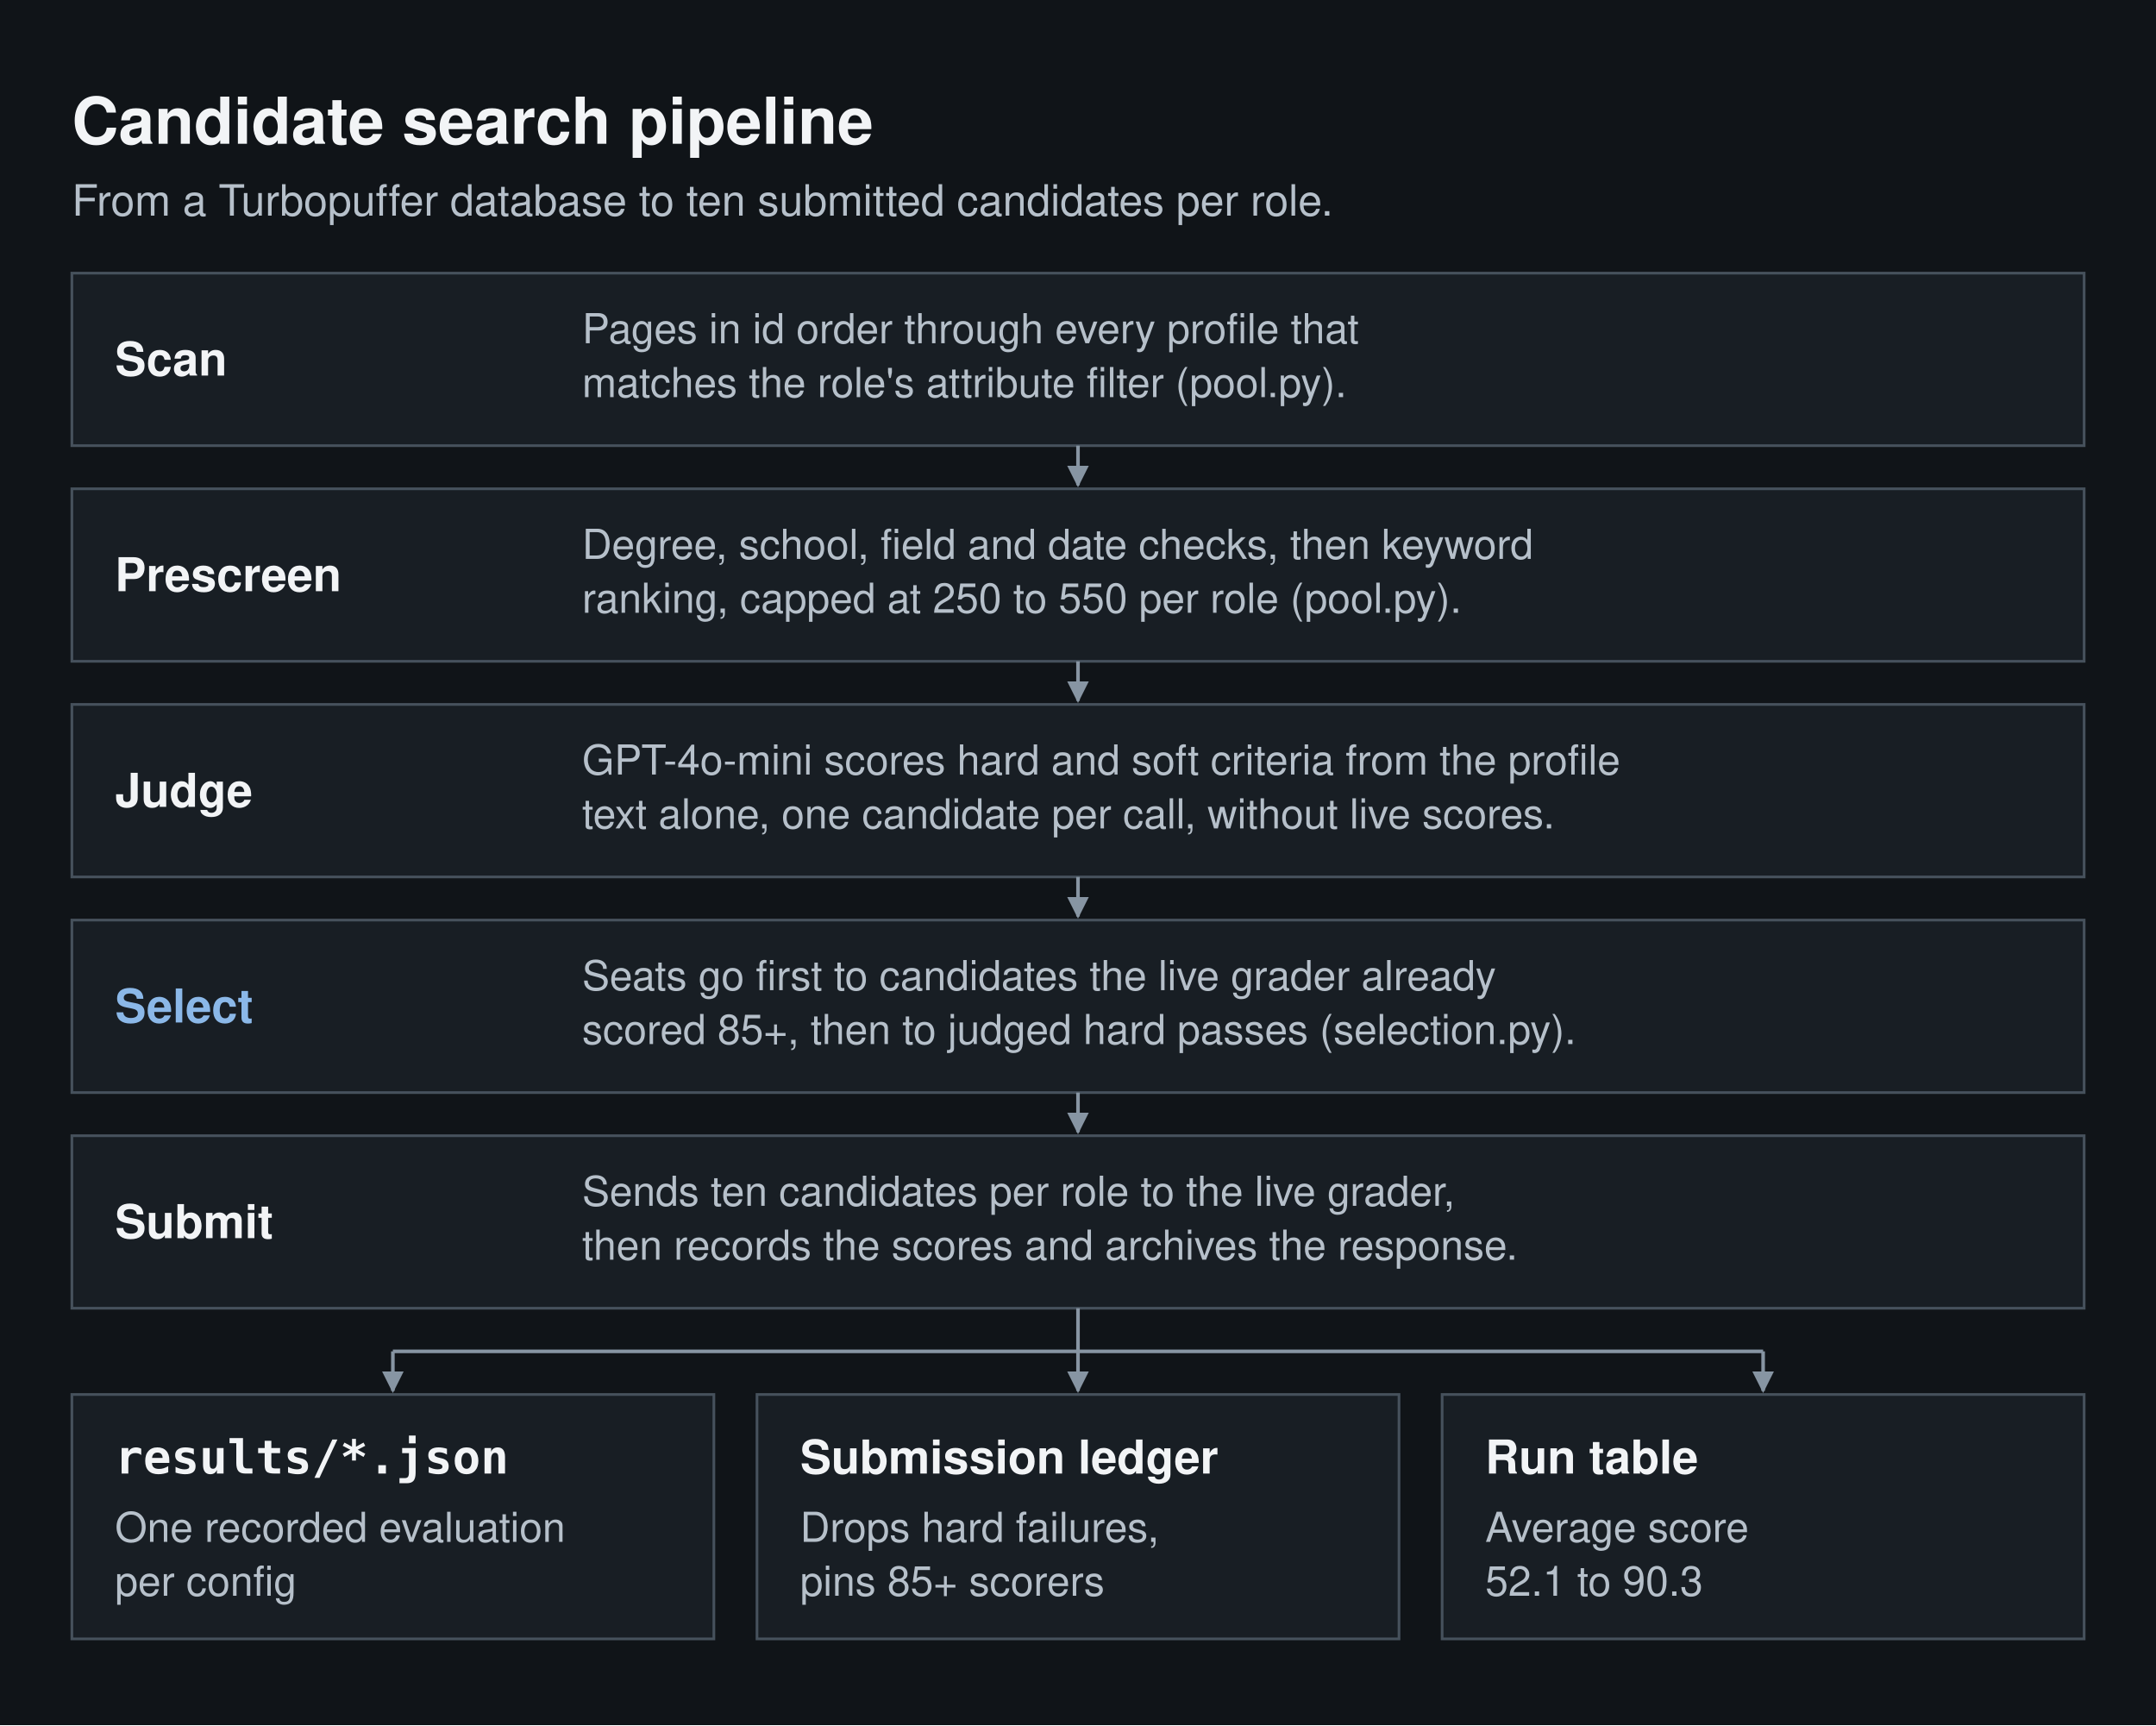
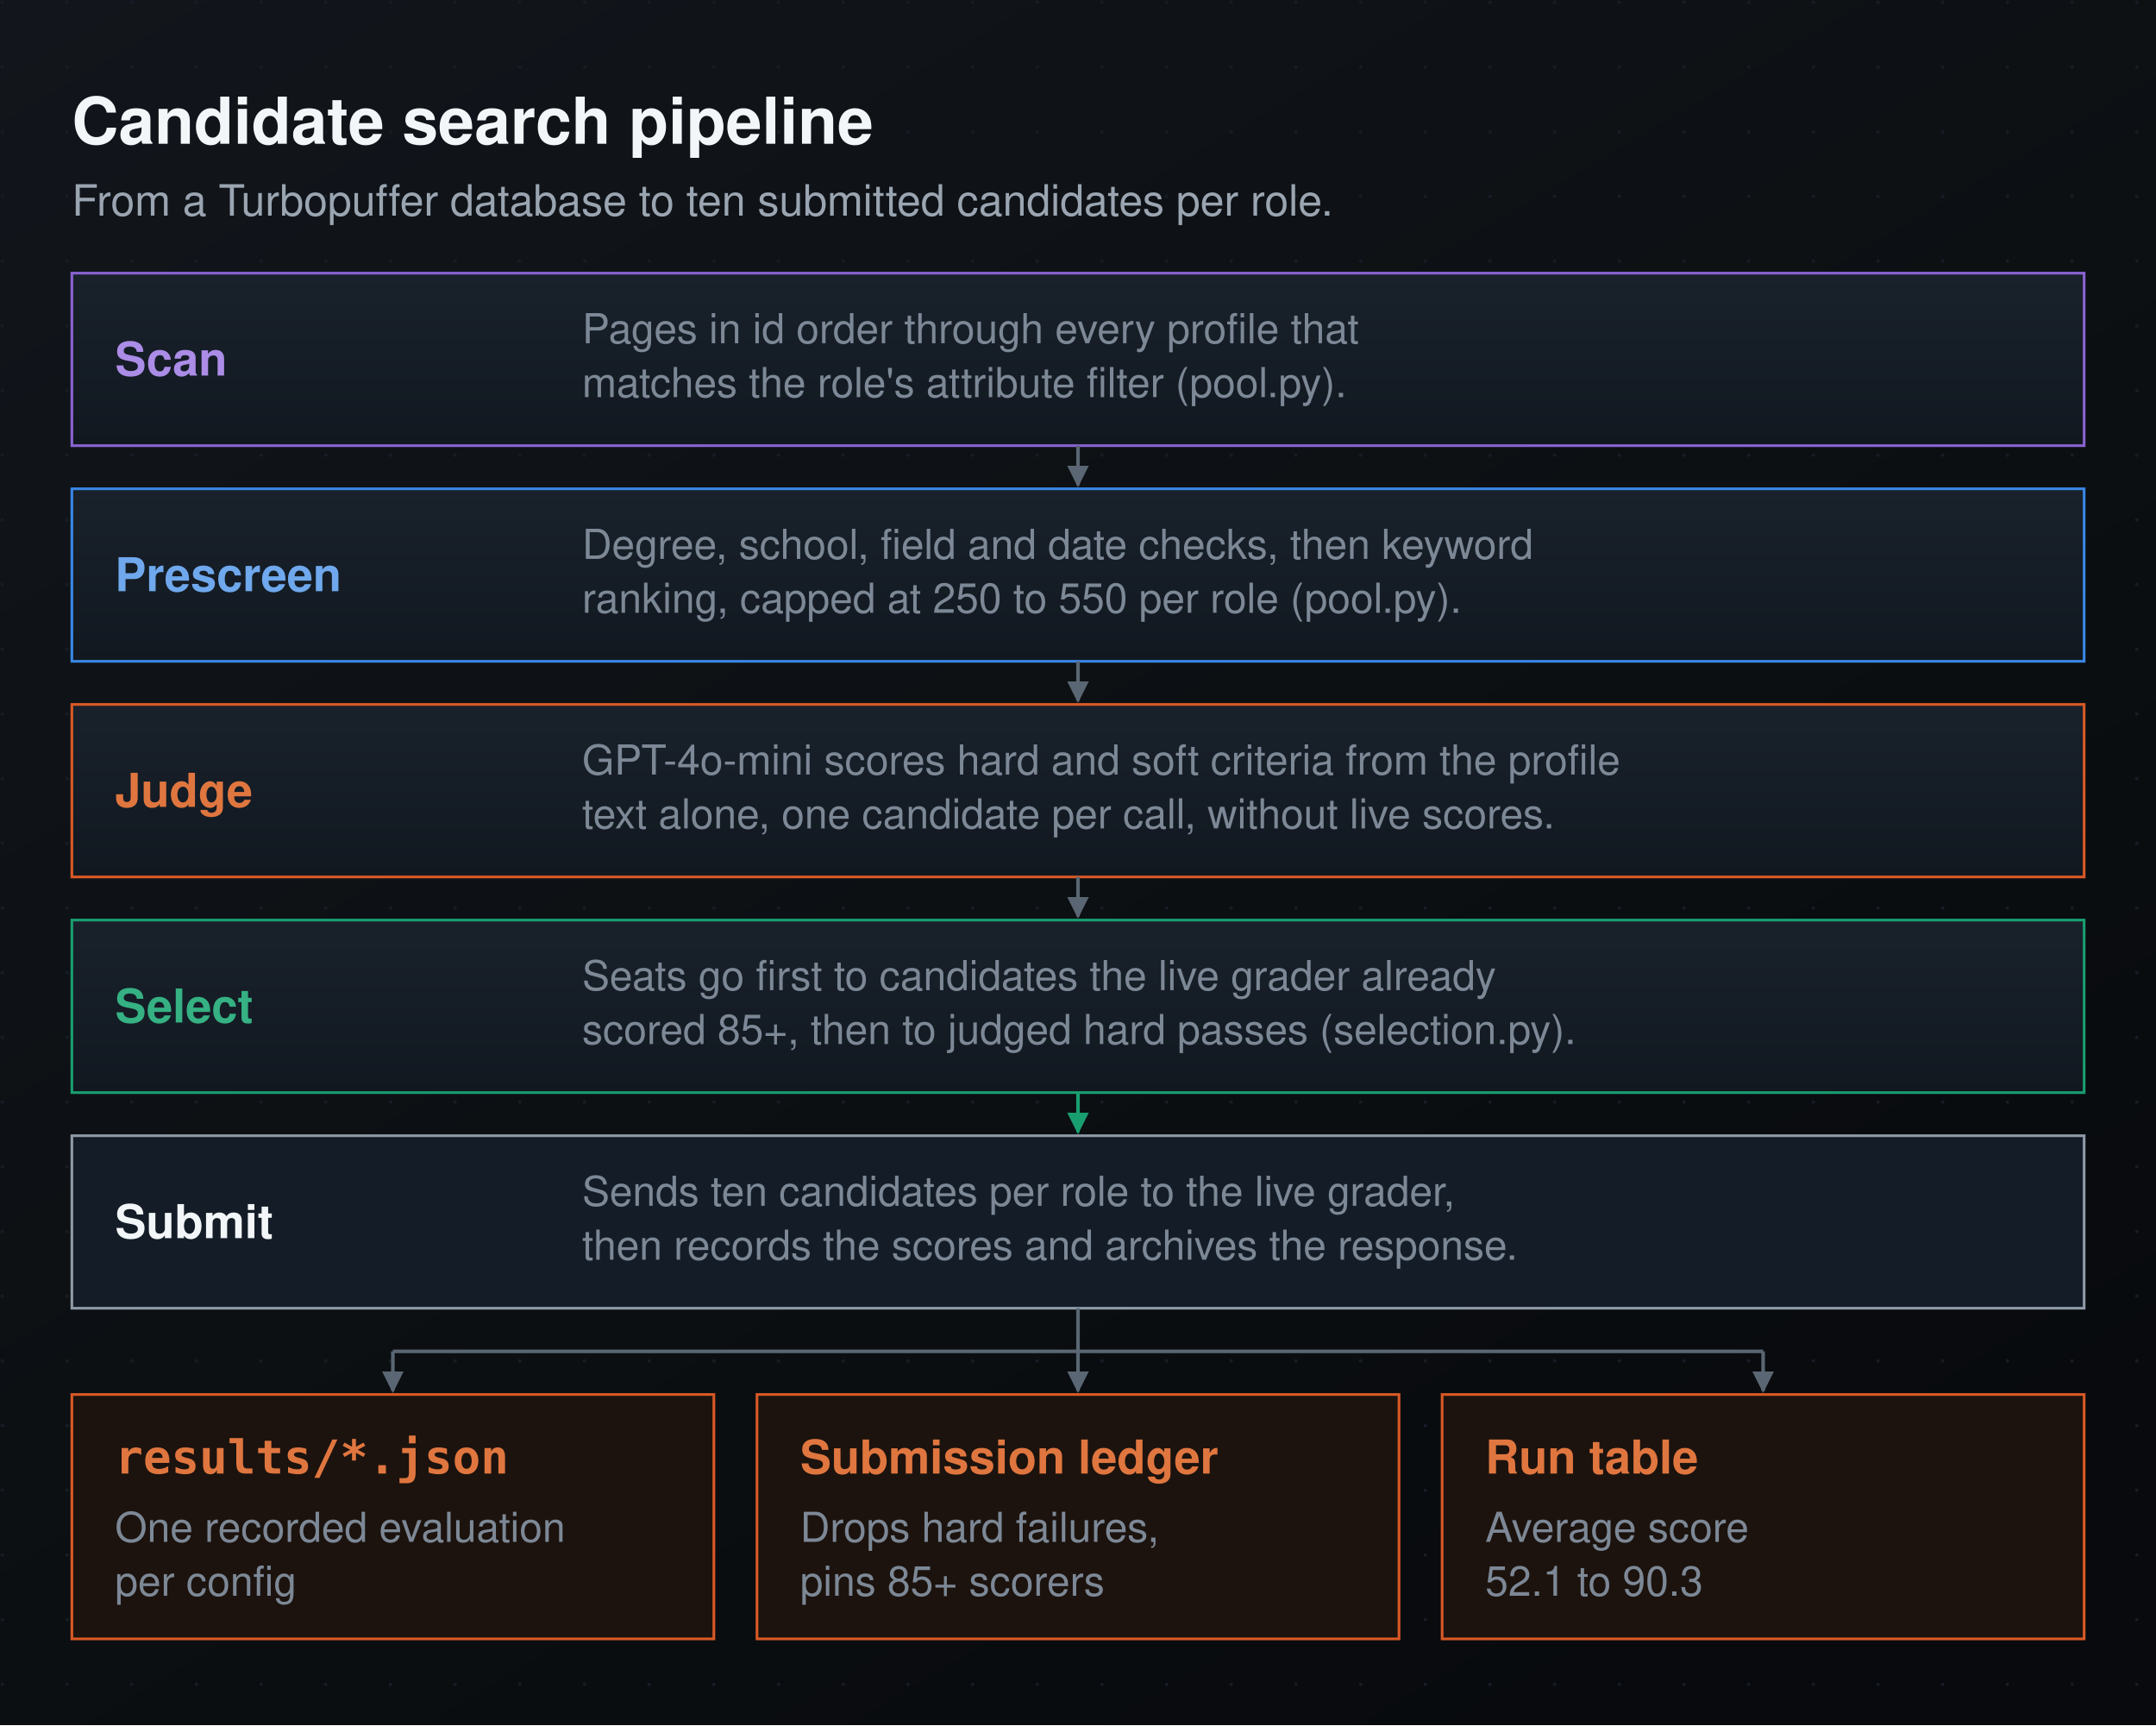
<svg xmlns="http://www.w3.org/2000/svg" viewBox="0 0 1200 960" width="1200" height="960" role="img" aria-label="Candidate search pipeline over a Turbopuffer database, in five stages. Scan pages in id order through every profile that matches the role's attribute filter. Prescreen checks degree, school, field and dates, ranks by keywords and keeps 250 to 550 candidates per role. Judge has GPT-4o-mini score hard and soft criteria from the profile text alone, without live scores. Select seats candidates the live grader already scored 85 or above first, then judged hard passes. Submit sends ten candidates per role to the live grader. Outputs are results/*.json, a submission ledger that drops hard failures and pins 85+ scorers, and a run table with averages from 52.1 to 90.3." font-family="ui-sans-serif, -apple-system, BlinkMacSystemFont, Segoe UI, Helvetica, Arial, sans-serif" style="font-variant-numeric: tabular-nums">
  <defs>
+     <linearGradient id="bgp" x1="0" y1="0" x2="0.75" y2="1">
+       <stop offset="0" stop-color="#12161c" />
+       <stop offset="0.55" stop-color="#0c1013" />
+       <stop offset="1" stop-color="#080a0d" />
+     </linearGradient>
+     <pattern id="dotp" width="36" height="36" patternUnits="userSpaceOnUse">
+       <circle cx="1.3" cy="1.3" r="0.95" fill="#161d26" />
+     </pattern>
+     <linearGradient id="ndp" x1="0" y1="0" x2="0" y2="1">
+       <stop offset="0" stop-color="#19212b" />
+       <stop offset="1" stop-color="#111820" />
+     </linearGradient>
    <marker id="ahp" viewBox="0 0 10 10" refX="9" refY="5" markerWidth="6" markerHeight="6" orient="auto">
-       <path d="M 0 0 L 10 5 L 0 10 z" fill="#8795a3" />
+       <path d="M 0 0 L 10 5 L 0 10 z" fill="#5a6673" />
+     </marker>
+     <marker id="ahgp" viewBox="0 0 10 10" refX="9" refY="5" markerWidth="6" markerHeight="6" orient="auto">
+       <path d="M 0 0 L 10 5 L 0 10 z" fill="#199e70" />
    </marker>
  </defs>
-   <rect width="1200" height="960" fill="#101418" />
-   <text x="40" y="80" fill="#f2f4f6" font-size="36" font-weight="700">Candidate search pipeline</text>
-   <text x="40" y="120" fill="#b6c0ca" font-size="24">From a Turbopuffer database to ten submitted candidates per role.</text>
-   <rect x="40" y="152" width="1120" height="96" fill="#181e24" stroke="#46515c" stroke-width="1.5" />
-   <text x="64" y="209" fill="#f2f4f6" font-size="26" font-weight="700">Scan</text>
-   <text x="324" y="191" fill="#b6c0ca" font-size="23">Pages in id order through every profile that</text>
-   <text x="324" y="221" fill="#b6c0ca" font-size="23">matches the role's attribute filter (pool.py).</text>
-   <path d="M 600 248 V 270" fill="none" stroke="#8795a3" stroke-width="2" marker-end="url(#ahp)" />
-   <rect x="40" y="272" width="1120" height="96" fill="#181e24" stroke="#46515c" stroke-width="1.5" />
-   <text x="64" y="329" fill="#f2f4f6" font-size="26" font-weight="700">Prescreen</text>
-   <text x="324" y="311" fill="#b6c0ca" font-size="23">Degree, school, field and date checks, then keyword</text>
-   <text x="324" y="341" fill="#b6c0ca" font-size="23">ranking, capped at 250 to 550 per role (pool.py).</text>
-   <path d="M 600 368 V 390" fill="none" stroke="#8795a3" stroke-width="2" marker-end="url(#ahp)" />
-   <rect x="40" y="392" width="1120" height="96" fill="#181e24" stroke="#46515c" stroke-width="1.5" />
-   <text x="64" y="449" fill="#f2f4f6" font-size="26" font-weight="700">Judge</text>
-   <text x="324" y="431" fill="#b6c0ca" font-size="23">GPT-4o-mini scores hard and soft criteria from the profile</text>
-   <text x="324" y="461" fill="#b6c0ca" font-size="23">text alone, one candidate per call, without live scores.</text>
-   <path d="M 600 488 V 510" fill="none" stroke="#8795a3" stroke-width="2" marker-end="url(#ahp)" />
-   <rect x="40" y="512" width="1120" height="96" fill="#181e24" stroke="#46515c" stroke-width="1.5" />
-   <text x="64" y="569" fill="#8bb8e8" font-size="26" font-weight="700">Select</text>
-   <text x="324" y="551" fill="#b6c0ca" font-size="23">Seats go first to candidates the live grader already</text>
-   <text x="324" y="581" fill="#b6c0ca" font-size="23">scored 85+, then to judged hard passes (selection.py).</text>
-   <path d="M 600 608 V 630" fill="none" stroke="#8795a3" stroke-width="2" marker-end="url(#ahp)" />
-   <rect x="40" y="632" width="1120" height="96" fill="#181e24" stroke="#46515c" stroke-width="1.5" />
-   <text x="64" y="689" fill="#f2f4f6" font-size="26" font-weight="700">Submit</text>
-   <text x="324" y="671" fill="#b6c0ca" font-size="23">Sends ten candidates per role to the live grader,</text>
-   <text x="324" y="701" fill="#b6c0ca" font-size="23">then records the scores and archives the response.</text>
-   <line x1="600" y1="728" x2="600" y2="752" stroke="#8795a3" stroke-width="2" />
-   <line x1="218.667" y1="752" x2="981.333" y2="752" stroke="#8795a3" stroke-width="2" />
-   <path d="M 218.667 752 V 774" fill="none" stroke="#8795a3" stroke-width="2" marker-end="url(#ahp)" />
-   <rect x="40" y="776" width="357.333" height="136" fill="#181e24" stroke="#46515c" stroke-width="1.5" />
-   <text x="64" y="820" fill="#f2f4f6" font-size="26" font-weight="700">
+   <rect width="1200" height="960" fill="url(#bgp)" />
+   <rect width="1200" height="960" fill="url(#dotp)" />
+   <text x="40" y="80" fill="#f3f6f9" font-size="36" font-weight="700">Candidate search pipeline</text>
+   <text x="40" y="120" fill="#9aa5b1" font-size="24">From a Turbopuffer database to ten submitted candidates per role.</text>
+   <rect x="40" y="152" width="1120" height="96" fill="url(#ndp)" stroke="#8a63d2" stroke-width="1.5" />
+   <text x="64" y="209" fill="#ab8ce6" font-size="26" font-weight="700">Scan</text>
+   <text x="324" y="191" fill="#7d8896" font-size="23">Pages in id order through every profile that</text>
+   <text x="324" y="221" fill="#7d8896" font-size="23">matches the role's attribute filter (pool.py).</text>
+   <path d="M 600 248 V 270" fill="none" stroke="#5a6673" stroke-width="2" marker-end="url(#ahp)" />
+   <rect x="40" y="272" width="1120" height="96" fill="url(#ndp)" stroke="#3987e5" stroke-width="1.5" />
+   <text x="64" y="329" fill="#6fa8ec" font-size="26" font-weight="700">Prescreen</text>
+   <text x="324" y="311" fill="#7d8896" font-size="23">Degree, school, field and date checks, then keyword</text>
+   <text x="324" y="341" fill="#7d8896" font-size="23">ranking, capped at 250 to 550 per role (pool.py).</text>
+   <path d="M 600 368 V 390" fill="none" stroke="#5a6673" stroke-width="2" marker-end="url(#ahp)" />
+   <rect x="40" y="392" width="1120" height="96" fill="url(#ndp)" stroke="#d95926" stroke-width="1.5" />
+   <text x="64" y="449" fill="#e0763f" font-size="26" font-weight="700">Judge</text>
+   <text x="324" y="431" fill="#7d8896" font-size="23">GPT-4o-mini scores hard and soft criteria from the profile</text>
+   <text x="324" y="461" fill="#7d8896" font-size="23">text alone, one candidate per call, without live scores.</text>
+   <path d="M 600 488 V 510" fill="none" stroke="#5a6673" stroke-width="2" marker-end="url(#ahp)" />
+   <rect x="40" y="512" width="1120" height="96" fill="url(#ndp)" stroke="#199e70" stroke-width="1.5" />
+   <text x="64" y="569" fill="#35b183" font-size="26" font-weight="700">Select</text>
+   <text x="324" y="551" fill="#7d8896" font-size="23">Seats go first to candidates the live grader already</text>
+   <text x="324" y="581" fill="#7d8896" font-size="23">scored 85+, then to judged hard passes (selection.py).</text>
+   <path d="M 600 608 V 630" fill="none" stroke="#199e70" stroke-width="2" marker-end="url(#ahgp)" />
+   <rect x="40" y="632" width="1120" height="96" fill="#141d27" stroke="#8f9aa6" stroke-width="1.5" />
+   <text x="64" y="689" fill="#f3f6f9" font-size="26" font-weight="700">Submit</text>
+   <text x="324" y="671" fill="#7d8896" font-size="23">Sends ten candidates per role to the live grader,</text>
+   <text x="324" y="701" fill="#7d8896" font-size="23">then records the scores and archives the response.</text>
+   <line x1="600" y1="728" x2="600" y2="752" stroke="#5a6673" stroke-width="2" />
+   <line x1="218.667" y1="752" x2="981.333" y2="752" stroke="#5a6673" stroke-width="2" />
+   <path d="M 218.667 752 V 774" fill="none" stroke="#5a6673" stroke-width="2" marker-end="url(#ahp)" />
+   <rect x="40" y="776" width="357.333" height="136" fill="#1c130e" stroke="#d95926" stroke-width="1.5" />
+   <text x="64" y="820" fill="#e0763f" font-size="26" font-weight="700">
    <tspan font-family="ui-monospace, SFMono-Regular, Menlo, monospace">results/*.json</tspan>
  </text>
-   <text x="64" y="858" fill="#b6c0ca" font-size="23">One recorded evaluation</text>
-   <text x="64" y="888" fill="#b6c0ca" font-size="23">per config</text>
-   <path d="M 600 752 V 774" fill="none" stroke="#8795a3" stroke-width="2" marker-end="url(#ahp)" />
-   <rect x="421.333" y="776" width="357.333" height="136" fill="#181e24" stroke="#46515c" stroke-width="1.5" />
-   <text x="445.333" y="820" fill="#f2f4f6" font-size="26" font-weight="700">Submission ledger</text>
-   <text x="445.333" y="858" fill="#b6c0ca" font-size="23">Drops hard failures,</text>
-   <text x="445.333" y="888" fill="#b6c0ca" font-size="23">pins 85+ scorers</text>
-   <path d="M 981.333 752 V 774" fill="none" stroke="#8795a3" stroke-width="2" marker-end="url(#ahp)" />
-   <rect x="802.667" y="776" width="357.333" height="136" fill="#181e24" stroke="#46515c" stroke-width="1.5" />
-   <text x="826.667" y="820" fill="#f2f4f6" font-size="26" font-weight="700">Run table</text>
-   <text x="826.667" y="858" fill="#b6c0ca" font-size="23">Average score</text>
-   <text x="826.667" y="888" fill="#b6c0ca" font-size="23">52.1 to 90.3</text>
+   <text x="64" y="858" fill="#7d8896" font-size="23">One recorded evaluation</text>
+   <text x="64" y="888" fill="#7d8896" font-size="23">per config</text>
+   <path d="M 600 752 V 774" fill="none" stroke="#5a6673" stroke-width="2" marker-end="url(#ahp)" />
+   <rect x="421.333" y="776" width="357.333" height="136" fill="#1c130e" stroke="#d95926" stroke-width="1.5" />
+   <text x="445.333" y="820" fill="#e0763f" font-size="26" font-weight="700">Submission ledger</text>
+   <text x="445.333" y="858" fill="#7d8896" font-size="23">Drops hard failures,</text>
+   <text x="445.333" y="888" fill="#7d8896" font-size="23">pins 85+ scorers</text>
+   <path d="M 981.333 752 V 774" fill="none" stroke="#5a6673" stroke-width="2" marker-end="url(#ahp)" />
+   <rect x="802.667" y="776" width="357.333" height="136" fill="#1c130e" stroke="#d95926" stroke-width="1.5" />
+   <text x="826.667" y="820" fill="#e0763f" font-size="26" font-weight="700">Run table</text>
+   <text x="826.667" y="858" fill="#7d8896" font-size="23">Average score</text>
+   <text x="826.667" y="888" fill="#7d8896" font-size="23">52.1 to 90.3</text>
</svg>
